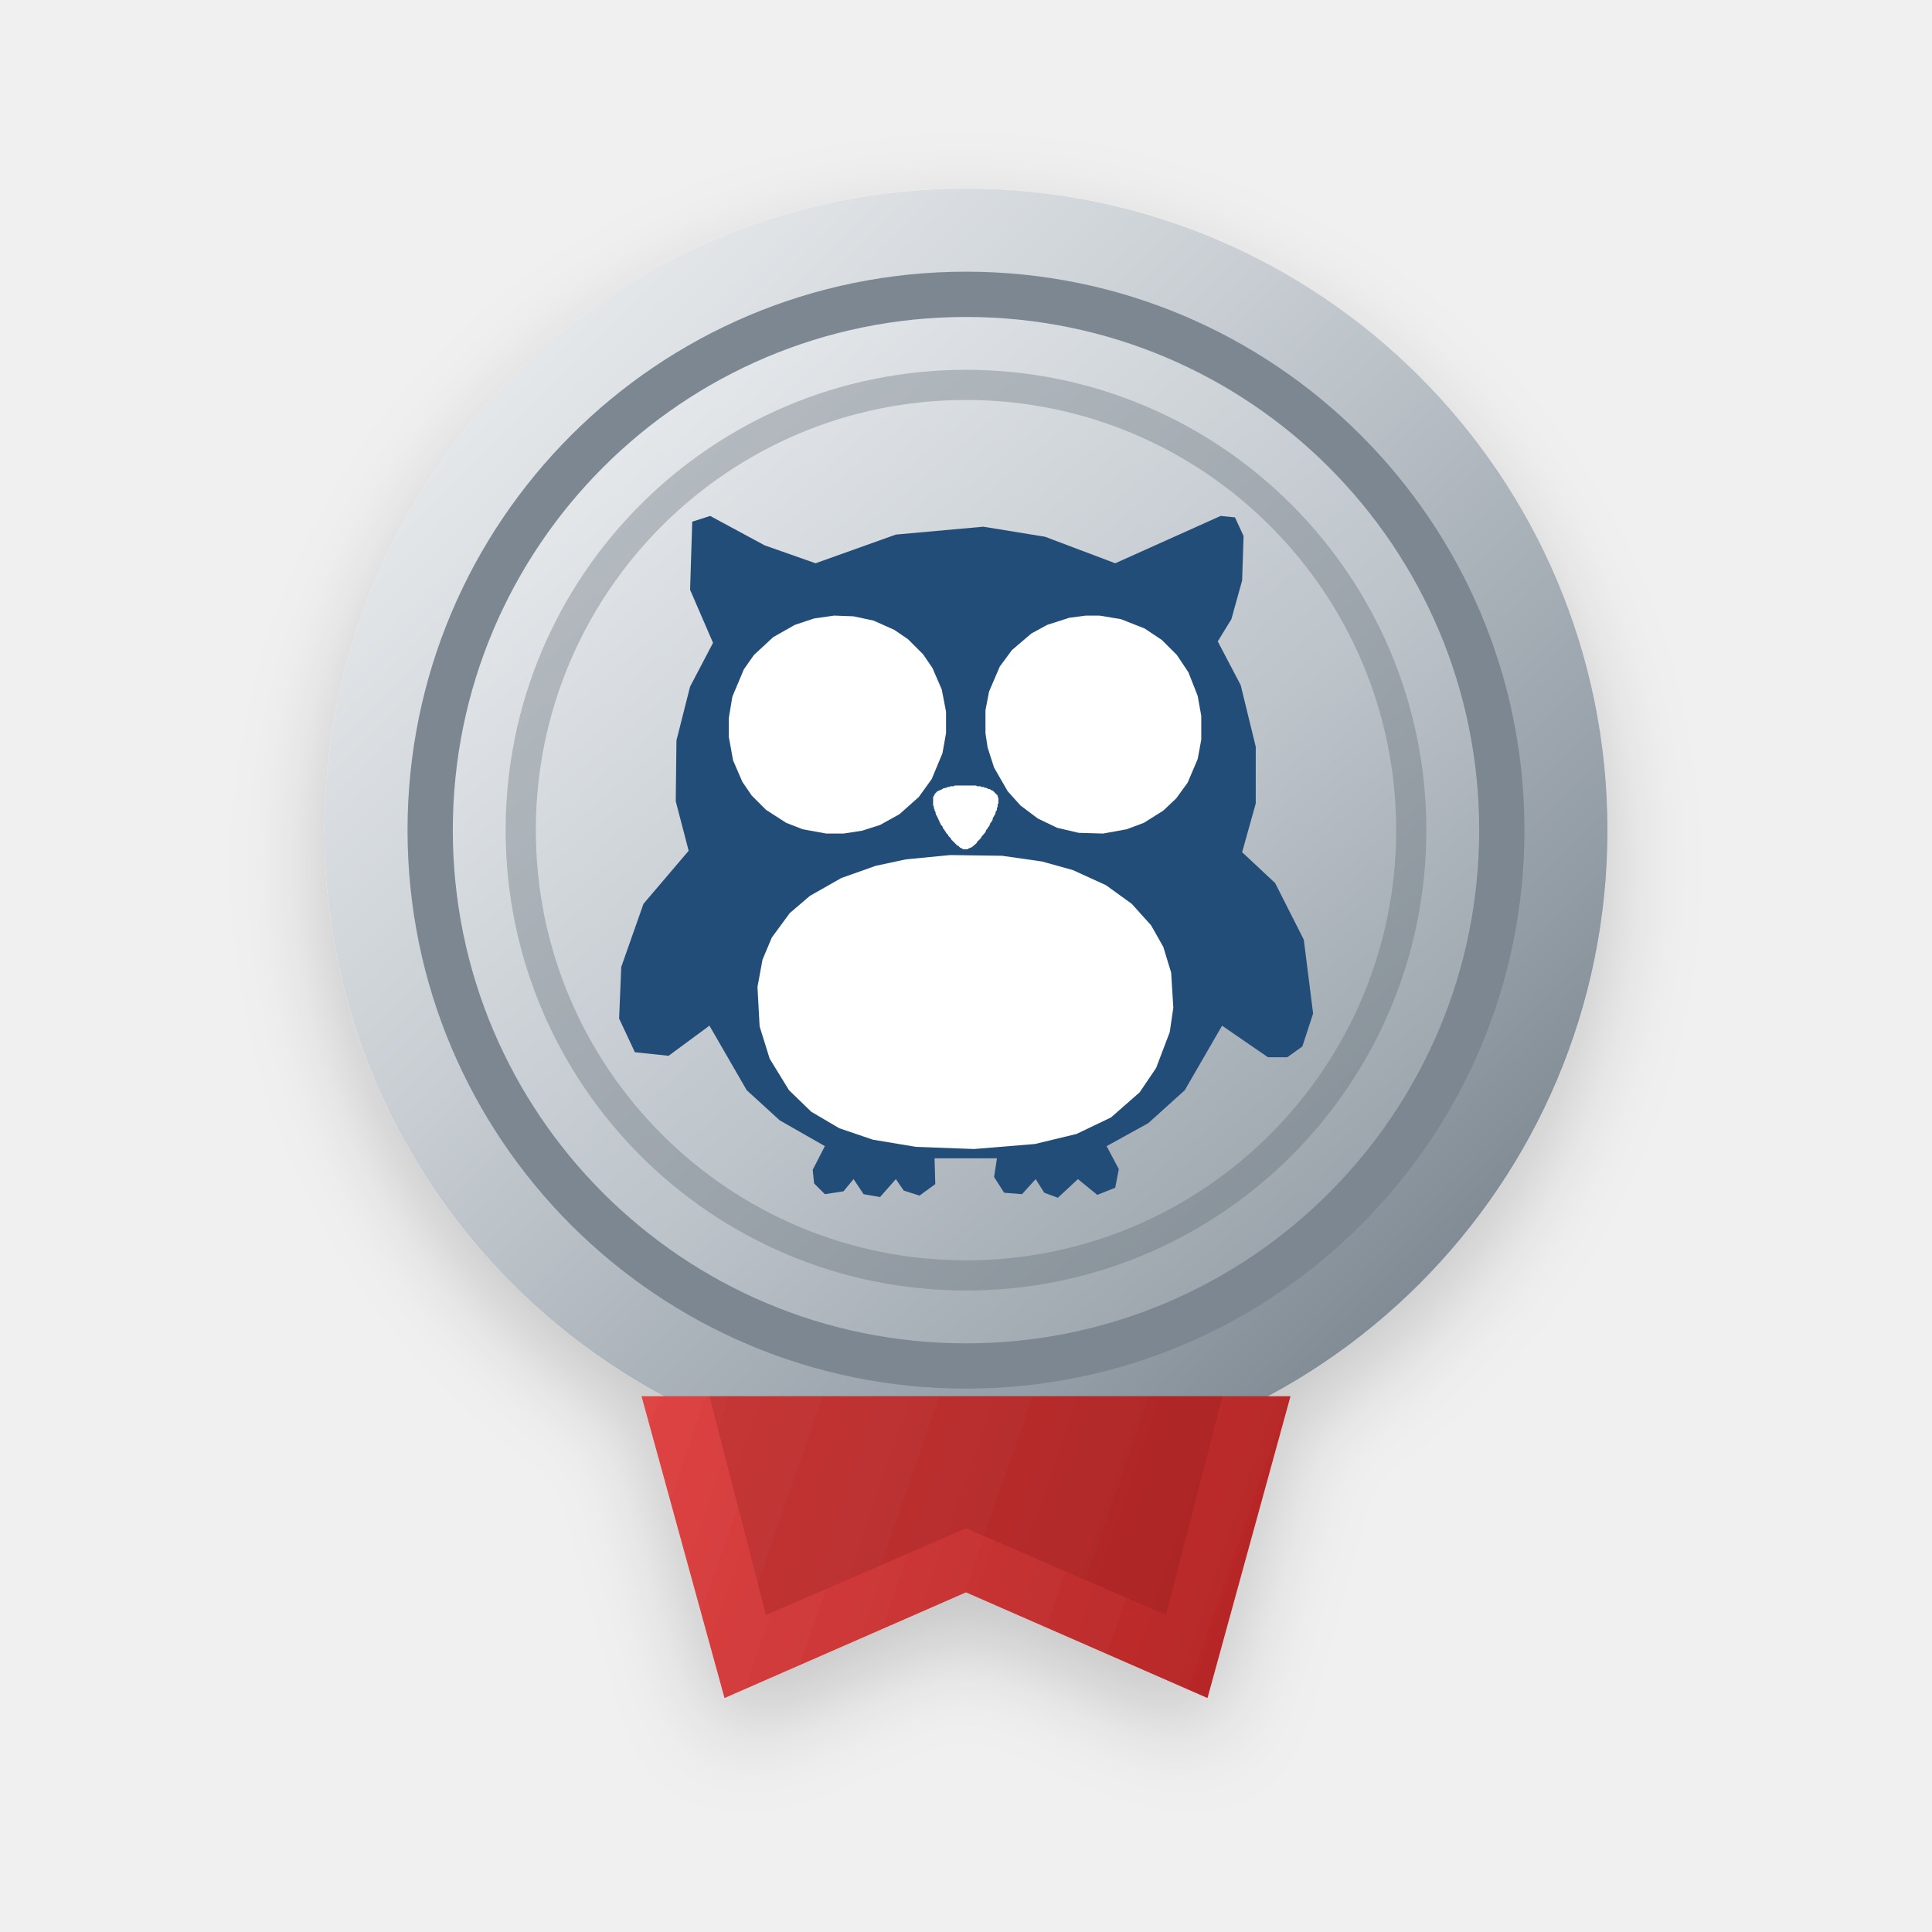
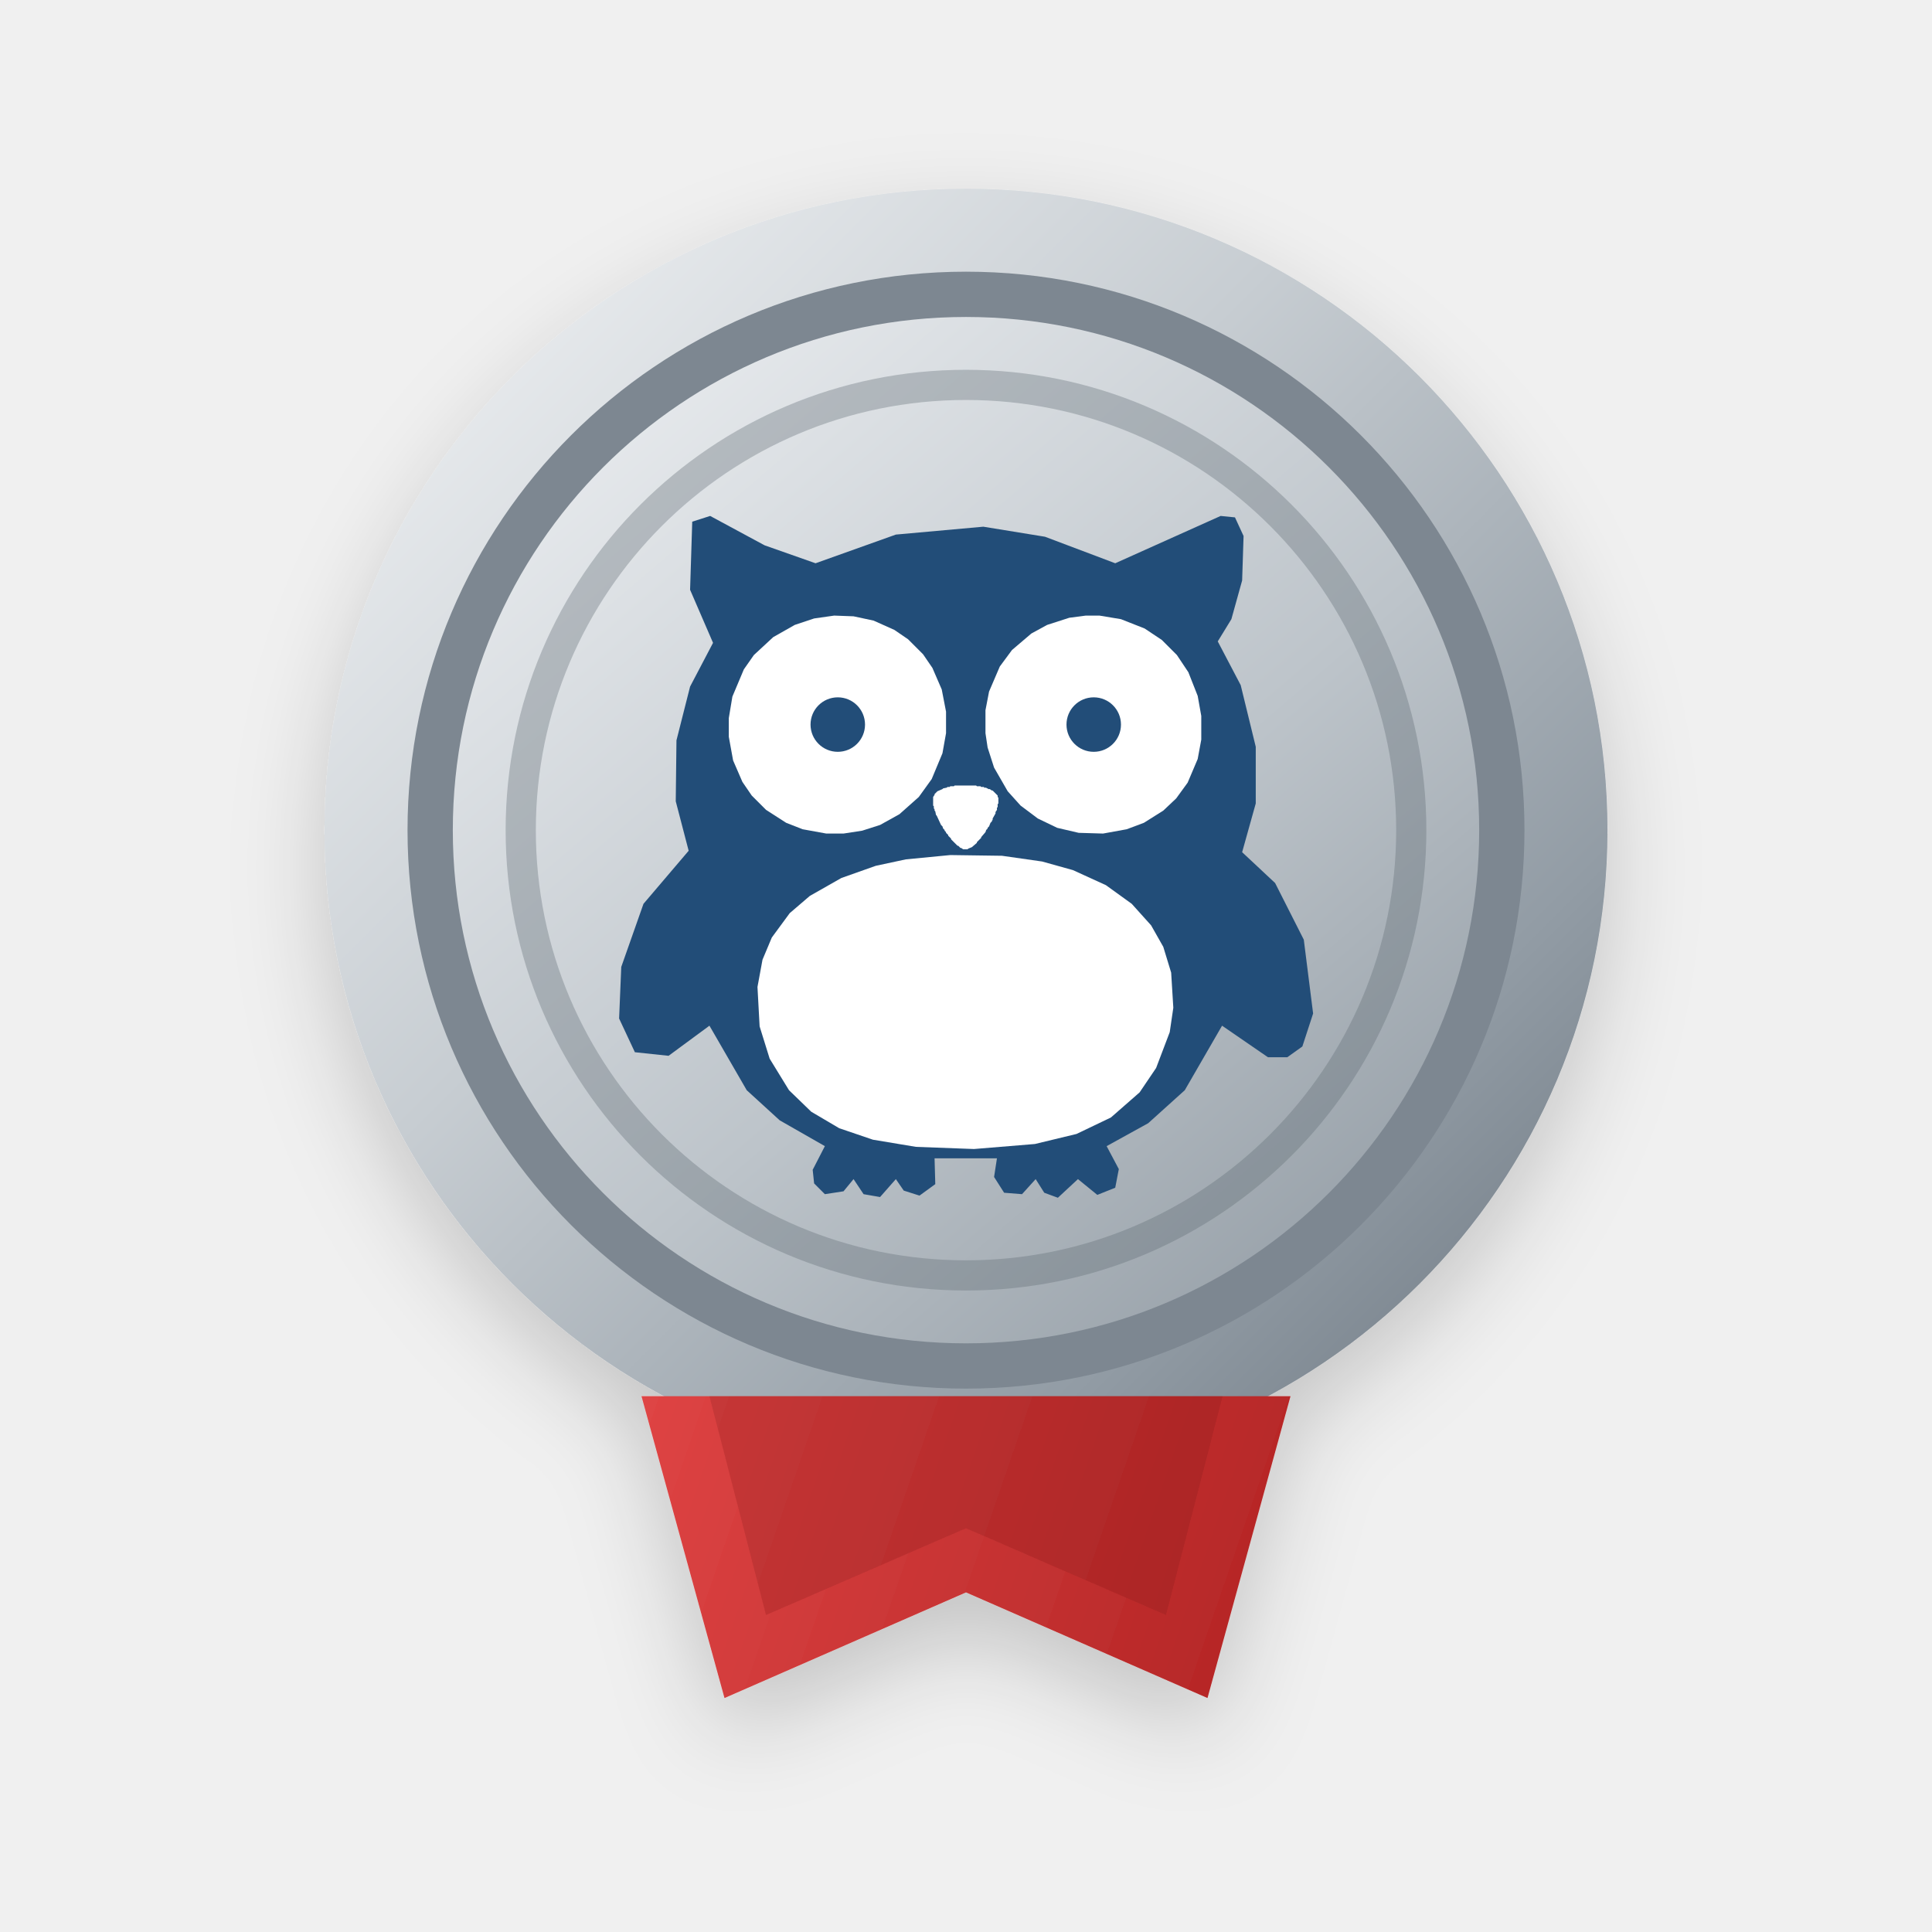
<svg xmlns="http://www.w3.org/2000/svg" width="512" height="512" viewBox="0 0 512 512" fill="none">
  <defs>
    <linearGradient id="metalOuter" x1="80" y1="80" x2="432" y2="432" gradientUnits="userSpaceOnUse">
      <stop offset="0%" stop-color="#F1F3F5" />
      <stop offset="35%" stop-color="#C7CDD2" />
      <stop offset="70%" stop-color="#929CA5" />
      <stop offset="100%" stop-color="#5C6670" />
    </linearGradient>
    <linearGradient id="metalInner" x1="140" y1="120" x2="372" y2="392" gradientUnits="userSpaceOnUse">
      <stop offset="0%" stop-color="#E7EAED" />
      <stop offset="50%" stop-color="#BDC4CA" />
      <stop offset="100%" stop-color="#88929B" />
    </linearGradient>
    <linearGradient id="ribbonRed" x1="140" y1="390" x2="372" y2="470" gradientUnits="userSpaceOnUse">
      <stop offset="0%" stop-color="#E44848" />
      <stop offset="100%" stop-color="#A91E1E" />
    </linearGradient>
    <filter id="shadow" x="0" y="0" width="512" height="512" filterUnits="userSpaceOnUse">
      <feDropShadow dx="0" dy="10" stdDeviation="12" flood-color="#000000" flood-opacity="0.18" />
    </filter>
  </defs>
  <g id="badge-root" filter="url(#shadow)">
    <circle id="badge-outer-ring" cx="256" cy="220" r="170" fill="url(#metalOuter)" />
    <circle id="badge-mid-ring" cx="256" cy="220" r="148" fill="#7D8791" />
    <circle id="badge-inner-ring" cx="256" cy="220" r="136" fill="url(#metalInner)" />
    <circle id="badge-content-border" cx="256" cy="220" r="118" fill="none" stroke="#606A73" stroke-opacity="0.35" stroke-width="8" />
    <g id="badge-ribbon">
      <path d="M170 370H342L320 450L256 422L192 450L170 370Z" fill="url(#ribbonRed)" />
      <path d="M188 370H324L309 428L256 405L203 428L188 370Z" fill="#7D1414" opacity="0.22" />
    </g>
    <g id="badge-content">
      <g transform="translate(136.9 105.0) scale(0.19)">
        <path fill="#244E78" d="M 245 175 L 242 270 L 274 344 L 242 405 L 223 480 L 222 565 L 240 634 L 177 708 L 146 796 L 143 868 L 165 915 L 212 920 L 269 878 L 321 968 L 367 1010 L 430 1046 L 413 1079 L 415 1098 L 430 1113 L 456 1109 L 470 1092 L 484 1113 L 507 1117 L 529 1092 L 540 1108 L 562 1115 L 584 1099 L 583 1063 L 670 1063 L 666 1089 L 680 1111 L 705 1113 L 724 1092 L 736 1111 L 755 1118 L 783 1092 L 810 1114 L 835 1104 L 840 1078 L 823 1046 L 881 1014 L 932 968 L 984 878 L 1048 922 L 1075 922 L 1096 907 L 1111 861 L 1098 758 L 1058 679 L 1012 636 L 1031 568 L 1031 489 L 1010 403 L 978 342 L 997 311 L 1012 257 L 1014 195 L 1002 169 L 982 167 L 835 233 L 737 196 L 651 182 L 529 193 L 417 233 L 346 208 L 270 167 Z" />
        <path fill="#FFFFFF" d="M 356 755 L 343 786 L 336 824 L 339 879 L 353 924 L 380 968 L 411 998 L 450 1021 L 497 1037 L 557 1047 L 638 1050 L 723 1043 L 781 1029 L 829 1006 L 869 971 L 892 937 L 911 887 L 916 853 L 913 804 L 902 768 L 885 738 L 858 708 L 822 682 L 776 661 L 733 649 L 677 641 L 605 640 L 543 646 L 501 655 L 453 672 L 409 697 L 381 721 Z" />
        <path fill="#FFFFFF" d="M 443 306 L 415 310 L 388 319 L 358 336 L 331 361 L 317 381 L 301 419 L 296 449 L 296 475 L 302 508 L 315 538 L 328 557 L 348 577 L 376 595 L 399 604 L 432 610 L 456 610 L 482 606 L 507 598 L 534 583 L 561 559 L 579 534 L 594 498 L 599 470 L 599 440 L 593 409 L 580 379 L 567 360 L 546 339 L 527 326 L 498 313 L 470 307 Z" />
        <path fill="#FFFFFF" d="M 794 306 L 771 309 L 740 319 L 718 331 L 691 354 L 674 377 L 659 412 L 654 438 L 654 470 L 657 490 L 666 518 L 685 551 L 703 571 L 727 589 L 754 602 L 784 609 L 818 610 L 851 604 L 875 595 L 902 578 L 920 561 L 936 539 L 950 506 L 955 479 L 955 446 L 950 418 L 937 385 L 921 361 L 900 340 L 876 324 L 843 311 L 813 306 Z" />
        <path fill="#FFFFFF" d="M 595 547 L 594 548 L 587 551 L 583 555 L 583 556 L 581 559 L 581 571 L 582 572 L 582 575 L 583 576 L 583 578 L 584 579 L 585 584 L 586 585 L 592 598 L 594 600 L 595 603 L 597 605 L 597 606 L 599 608 L 599 609 L 602 612 L 602 613 L 606 617 L 606 618 L 615 627 L 616 627 L 619 630 L 620 630 L 623 632 L 629 632 L 630 631 L 635 629 L 642 623 L 642 622 L 648 616 L 648 615 L 654 608 L 655 605 L 657 603 L 657 602 L 659 600 L 661 595 L 663 593 L 663 592 L 664 591 L 664 589 L 668 582 L 668 580 L 670 577 L 670 574 L 671 573 L 671 569 L 672 568 L 672 560 L 671 559 L 671 557 L 664 550 L 663 550 L 660 548 L 658 548 L 657 547 L 656 547 L 655 546 L 652 546 L 652 545 L 648 545 L 647 544 L 642 544 L 641 543 L 611 543 L 610 544 L 605 544 L 604 545 L 601 545 L 600 546 Z" />
-         <path fill="#FFFFFF" d="M 464 423 L 463 423 L 462 424 L 460 424 L 459 425 L 458 425 L 454 429 L 454 430 L 452 432 L 452 434 L 451 435 L 451 437 L 450 438 L 450 441 L 449 442 L 449 457 L 450 458 L 450 461 L 451 462 L 451 463 L 452 464 L 452 465 L 453 466 L 453 467 L 456 470 L 457 470 L 458 471 L 459 471 L 460 472 L 462 472 L 463 471 L 465 471 L 466 470 L 467 470 L 467 469 L 470 467 L 470 466 L 472 464 L 472 463 L 473 462 L 473 461 L 474 460 L 474 457 L 475 456 L 475 452 L 476 451 L 476 441 L 475 440 L 475 436 L 474 435 L 474 433 L 473 432 L 473 431 L 472 430 L 472 429 L 471 428 L 471 427 L 470 426 L 470 425 L 467 424 L 465 424 Z" />
-         <path fill="#FFFFFF" d="M 781 423 L 780 423 L 779 424 L 777 424 L 771 430 L 771 431 L 770 432 L 770 433 L 769 434 L 769 435 L 768 436 L 768 439 L 767 440 L 767 458 L 768 459 L 768 461 L 769 462 L 769 464 L 770 465 L 770 466 L 774 470 L 775 470 L 776 471 L 777 471 L 778 472 L 780 472 L 781 471 L 783 471 L 785 469 L 786 469 L 786 468 L 789 465 L 789 464 L 790 463 L 790 462 L 791 461 L 791 460 L 792 459 L 792 456 L 793 455 L 793 451 L 794 450 L 794 442 L 793 441 L 793 437 L 792 436 L 792 433 L 791 432 L 791 431 L 790 430 L 790 429 L 785 424 L 782 424 Z" />
+         <circle cx="448" cy="458" r="38" fill="#244E78" />
+         <circle cx="805" cy="458" r="38" fill="#244E78" />
      </g>
    </g>
  </g>
</svg>
